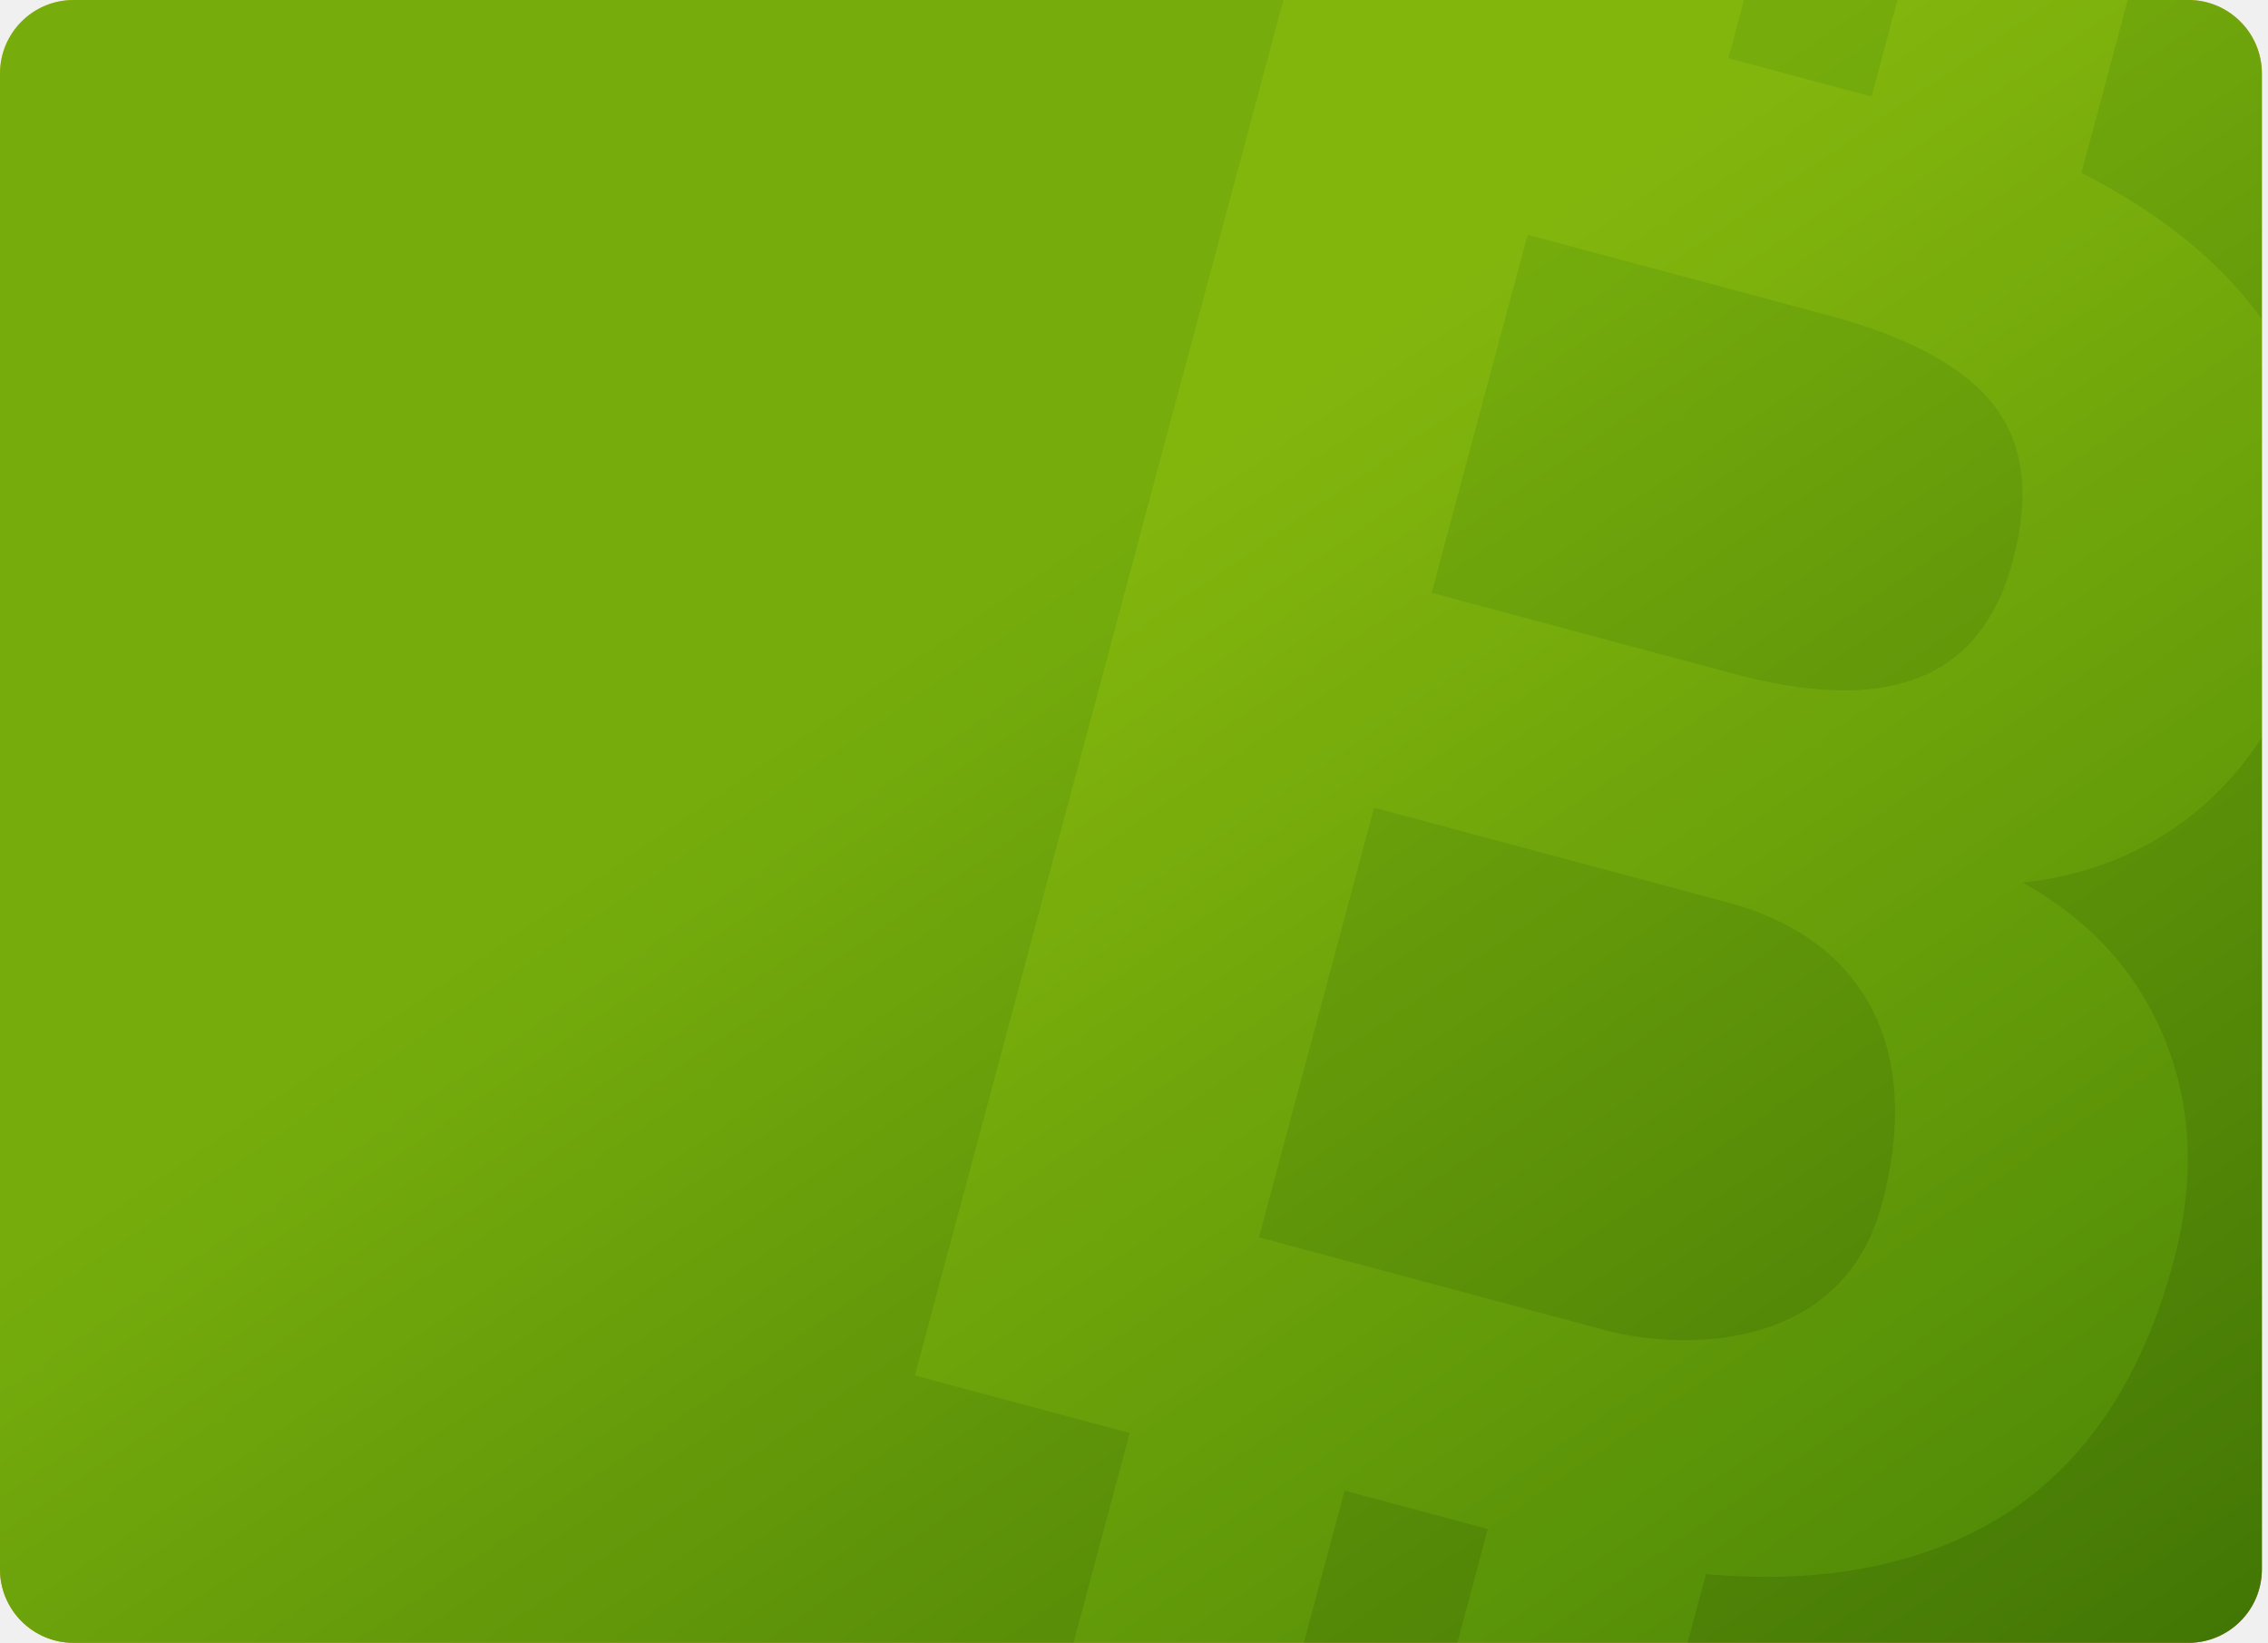
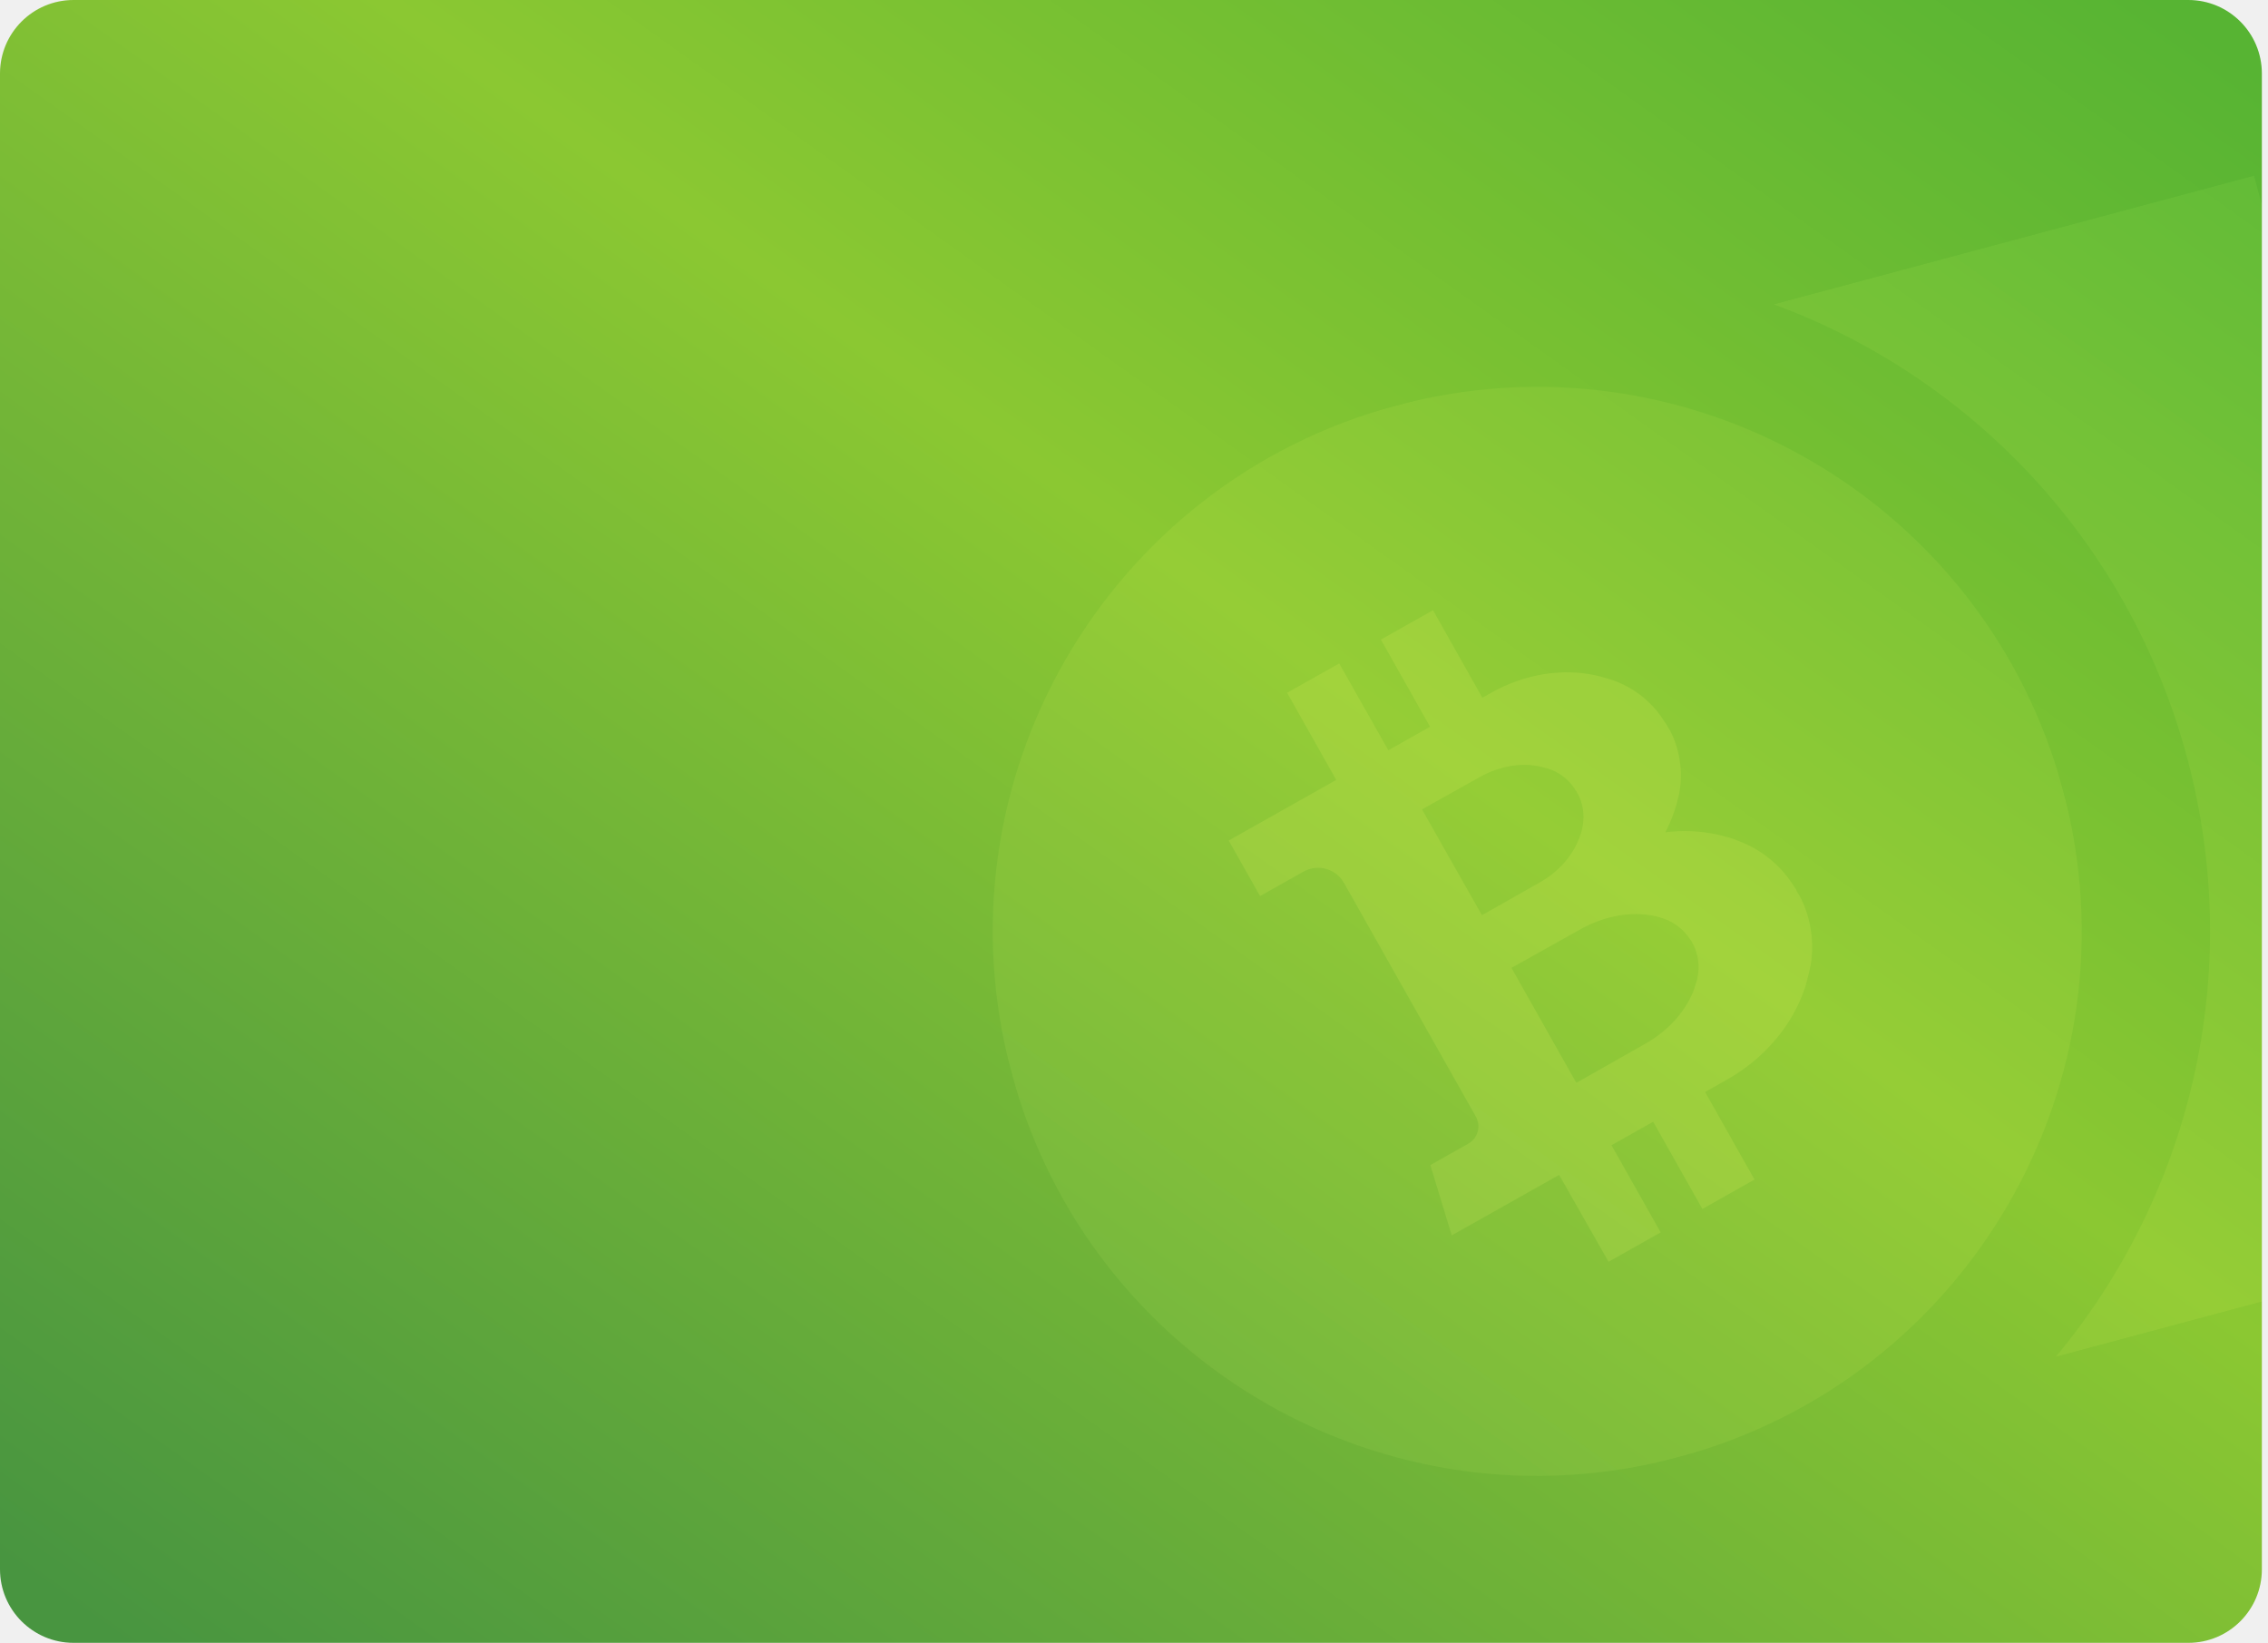
<svg xmlns="http://www.w3.org/2000/svg" xmlns:xlink="http://www.w3.org/1999/xlink" width="185px" height="134px" viewBox="0 0 185 134" version="1.1">
  <defs>
-     <linearGradient x1="26.703%" y1="5.539%" x2="75.206%" y2="97.082%" id="linearGradient-1">
-       <stop stop-color="#F2C32E" offset="0%" />
-       <stop stop-color="#D57037" offset="100%" />
+     <linearGradient x1="3.457%" y1="97.657%" x2="97.324%" y2="2.676%" id="linearGradient-1">
+       <stop stop-color="#489540" offset="0%" />
+       <stop stop-color="#8BC832" offset="59.197%" />
+       <stop stop-color="#57B433" offset="100%" />
    </linearGradient>
-     <linearGradient x1="26.576%" y1="5.539%" x2="75.343%" y2="97.082%" id="linearGradient-2">
-       <stop stop-color="#F2C32E" offset="0%" />
-       <stop stop-color="#D57037" offset="100%" />
-     </linearGradient>
-     <linearGradient x1="29.107%" y1="50%" x2="88.581%" y2="112.549%" id="linearGradient-3">
-       <stop stop-color="#76AD0C" offset="0%" />
-       <stop stop-color="#417505" offset="100%" />
-     </linearGradient>
-     <rect id="path-4" x="0" y="0" width="184.5" height="134" rx="6" />
+     <rect id="path-2" x="0" y="0" width="184.5" height="134" rx="6" />
+     <polygon id="path-4" points="0 0.03 88.81 0.03 88.81 88.84 0 88.84" />
+     <polygon id="path-6" points="0.067 0.021 40.64 0.021 40.64 88.906 0.067 88.906" />
  </defs>
-   <g id="Page-1" stroke="none" stroke-width="1" fill="none" fill-rule="evenodd">
-     <g id="bitcoin-mainnet-copy">
-       <g id="Group-2">
-         <g id="Mask" fill="url(#linearGradient-2)" fill-rule="nonzero">
-           <rect id="path-2" x="0" y="0" width="184.5" height="134" rx="6" />
-         </g>
-         <mask id="mask-5" fill="white">
-           <use xlink:href="#path-4" />
+   <g id="App-Wallet" stroke="none" stroke-width="1" fill="none" fill-rule="evenodd">
+     <g id="Group-52">
+       <g id="Group-Copy-4">
+         <mask id="mask-3" fill="white">
+           <use xlink:href="#path-2" />
        </mask>
-         <use id="path-2" fill="url(#linearGradient-3)" xlink:href="#path-4" />
-         <g id="icons8-bitcoin" opacity="0.2" style="mix-blend-mode: overlay;" mask="url(#mask-5)">
-           <g transform="translate(69, -23)" id="Group-7" opacity="0.574">
-             <g transform="translate(67.90648, 89.47324) rotate(15) translate(-67.90648, -89.47324) translate(18.90648, 9.973236)">
-               <g id="Group" transform="translate(0.467498, 0.28154)" fill="#FFFFFF" fill-rule="nonzero">
-                 <path d="M0.21,139.498 L0.21,18.546 L49.794,18.546 C64.369,18.546 75.399,21.358 82.935,26.982 C90.47,32.607 94.226,40.85 94.226,51.693 C94.226,57.62 92.714,62.845 89.714,67.356 C86.69,71.868 82.487,75.176 77.099,77.28 C83.243,78.841 88.081,81.955 91.625,86.684 C95.175,91.377 96.971,97.117 96.971,103.944 C96.971,115.568 93.288,124.379 85.916,130.354 C78.544,136.329 68.058,139.377 54.426,139.498 L0.21,139.498 Z M24.4,66.927 L50.786,66.927 C63.262,66.715 69.521,61.944 69.521,52.14 C69.521,46.661 67.937,42.712 64.774,40.305 C61.611,37.898 56.622,36.689 49.794,36.689 L24.4,36.689 L24.4,66.927 Z M24.4,85.07 L24.4,121.355 L53.695,121.355 C59.506,121.355 72.781,118.519 72.781,105.577 C72.781,92.635 66.026,85.233 54.638,85.07 L24.4,85.07 Z" id="Shape" />
-                 <polygon id="Shape" points="18.352 0.403 36.495 0.403 36.495 30.641 18.352 30.641" />
-                 <polygon id="Shape" points="48.59 0.403 66.733 0.403 66.733 30.641 48.59 30.641" />
-                 <polygon id="Shape" points="18.352 127.403 36.495 127.403 36.495 157.641 18.352 157.641" />
-                 <polygon id="Shape" points="48.59 127.403 66.733 127.403 66.733 157.641 48.59 157.641" />
-               </g>
+         <use id="Mask" fill="url(#linearGradient-1)" xlink:href="#path-2" />
+         <g id="Group-53" opacity="0.2" style="mix-blend-mode: overlay;" mask="url(#mask-3)">
+           <g transform="translate(139.5071, 72.25402) rotate(-15) translate(-139.5071, -72.25402) translate(80.50707, 27.75402)">
+             <g id="Group-6" stroke-width="1" fill="none">
+               <mask id="mask-5" fill="white">
+                 <use xlink:href="#path-4" />
+               </mask>
+               <g id="Clip-5" />
+               <path d="M44.405,0.03 C68.929,0.03 88.81,19.911 88.81,44.435 C88.81,68.959 68.929,88.84 44.405,88.84 C19.881,88.84 -7.31738841e-05,68.959 -7.31738841e-05,44.435 C-7.31738841e-05,19.911 19.881,0.03 44.405,0.03" id="Fill-4" fill="#B4B4B4" mask="url(#mask-5)" />
+             </g>
+             <path d="M56.382,48.639 L56.395,48.662 L56.397,48.666 C56.402,48.693 56.408,48.714 56.413,48.74 L56.415,48.744 L56.417,48.748 L56.419,48.752 L56.421,48.756 C56.608,49.685 56.473,50.65 56.041,51.494 L55.999,51.571 L55.978,51.607 L55.963,51.634 L55.956,51.648 L55.943,51.67 L55.936,51.684 L55.923,51.705 L55.915,51.719 L55.898,51.743 L55.891,51.757 L55.874,51.78 L55.867,51.794 L55.85,51.818 L55.843,51.832 L55.826,51.855 L55.819,51.869 L55.802,51.893 L55.795,51.907 L55.778,51.93 L55.771,51.944 L55.754,51.968 L55.747,51.982 L55.73,52.005 L55.722,52.019 L55.706,52.043 L55.698,52.057 L55.678,52.083 L55.67,52.096 L55.65,52.122 L55.642,52.136 L55.624,52.166 L55.617,52.18 L55.598,52.209 L55.591,52.223 L55.572,52.253 L55.561,52.269 L55.542,52.299 L55.531,52.315 L55.509,52.346 L55.497,52.362 L55.475,52.394 L55.464,52.41 L55.441,52.441 L55.43,52.457 L55.408,52.489 L55.396,52.505 L55.374,52.536 L55.355,52.556 L55.319,52.6 C54.263,53.947 52.56,55.055 50.492,55.585 C49.187,55.921 45.246,56.951 44.286,57.195 L41.603,46.767 C42.561,46.519 46.513,45.528 47.817,45.191 C49.886,44.661 51.917,44.812 53.486,45.481 L53.538,45.503 L53.563,45.514 L53.601,45.529 L53.618,45.534 L53.652,45.55 L53.669,45.556 L53.703,45.572 L53.721,45.577 L53.754,45.594 L53.768,45.601 L53.801,45.617 L53.815,45.625 L53.849,45.641 L53.862,45.649 L53.896,45.665 L53.91,45.672 L53.937,45.687 L53.951,45.695 L53.979,45.709 L53.993,45.717 L54.02,45.732 L54.034,45.739 L54.062,45.754 L54.075,45.761 L54.103,45.776 L54.117,45.784 L54.145,45.799 L54.158,45.806 L54.186,45.821 L54.2,45.828 L54.227,45.843 L54.241,45.85 L54.269,45.865 L54.283,45.873 L54.306,45.889 L54.32,45.897 L54.344,45.913 L54.358,45.921 L54.382,45.938 L54.395,45.945 L54.419,45.962 L54.433,45.969 L54.457,45.986 L54.47,45.993 L54.492,46.006 L54.506,46.013 L54.53,46.03 L54.561,46.052 C54.585,46.069 54.613,46.084 54.636,46.101 C55.422,46.633 56.004,47.414 56.29,48.317 L56.298,48.332 C56.307,48.357 56.313,48.378 56.322,48.403 L56.324,48.407 L56.336,48.43 C56.345,48.465 56.354,48.499 56.365,48.538 C56.384,48.546 56.387,48.589 56.381,48.642 L56.382,48.639 Z M37.902,32.392 C38.709,32.185 42.044,31.349 43.144,31.063 C44.892,30.616 46.615,30.79 47.96,31.437 L48.005,31.457 L48.025,31.466 L48.052,31.481 L48.066,31.488 L48.094,31.503 L48.107,31.51 L48.135,31.525 L48.149,31.533 L48.177,31.548 L48.19,31.555 L48.218,31.57 L48.232,31.577 L48.259,31.592 L48.273,31.599 L48.301,31.614 L48.315,31.622 L48.342,31.637 L48.356,31.644 L48.384,31.659 L48.398,31.666 L48.421,31.683 L48.435,31.69 L48.459,31.707 L48.473,31.714 L48.496,31.731 L48.51,31.738 L48.532,31.751 L48.546,31.759 L48.568,31.772 L48.581,31.779 L48.603,31.792 L48.617,31.799 L48.639,31.812 L48.653,31.82 L48.675,31.833 L48.685,31.842 L48.706,31.855 L48.714,31.861 L48.736,31.874 L48.744,31.879 L48.766,31.892 L48.774,31.898 L48.796,31.911 L48.804,31.916 L48.822,31.931 L48.83,31.937 L48.851,31.95 L48.881,31.968 C48.903,31.981 48.923,32 48.945,32.013 C49.634,32.532 50.14,33.256 50.39,34.081 L50.396,34.092 C50.402,34.113 50.411,34.138 50.417,34.159 L50.42,34.163 L50.432,34.186 C50.441,34.221 50.452,34.25 50.46,34.284 C50.47,34.32 50.476,34.356 50.479,34.393 L50.492,34.415 L50.494,34.419 C50.497,34.443 50.503,34.466 50.511,34.489 L50.517,34.5 C50.694,35.343 50.6,36.22 50.248,37.006 L50.217,37.077 L50.201,37.11 L50.188,37.132 L50.184,37.144 L50.175,37.164 L50.171,37.175 L50.158,37.197 L50.155,37.209 L50.142,37.231 L50.138,37.243 L50.125,37.264 L50.122,37.276 L50.109,37.298 L50.105,37.31 L50.092,37.332 L50.088,37.343 L50.075,37.365 L50.068,37.379 L50.055,37.401 L50.048,37.415 L50.035,37.436 L50.027,37.45 L50.014,37.472 L50.007,37.486 L49.99,37.51 L49.983,37.523 L49.966,37.547 L49.959,37.561 L49.942,37.584 L49.935,37.598 L49.918,37.622 L49.911,37.636 L49.894,37.66 L49.886,37.673 L49.87,37.697 L49.862,37.711 L49.846,37.735 L49.838,37.748 L49.822,37.772 L49.814,37.786 L49.794,37.812 L49.786,37.825 L49.766,37.851 L49.758,37.865 L49.738,37.891 L49.73,37.905 L49.71,37.93 L49.695,37.948 L49.667,37.988 C48.797,39.205 47.372,40.188 45.624,40.635 C44.522,40.917 41.195,41.788 40.389,41.995 L37.902,32.392 Z M65.681,46.569 L65.657,46.523 L65.652,46.515 C65.637,46.469 65.626,46.421 65.609,46.371 L65.607,46.367 L65.605,46.363 L65.603,46.359 L65.601,46.356 L65.599,46.352 L65.597,46.348 L65.592,46.34 C65.071,44.599 64.037,43.054 62.625,41.907 L62.623,41.903 C62.581,41.871 62.538,41.835 62.496,41.804 L62.438,41.761 L62.396,41.729 L62.378,41.714 L62.338,41.686 L62.32,41.671 L62.281,41.643 L62.263,41.628 L62.221,41.597 L62.199,41.584 L62.157,41.552 L62.135,41.539 L62.091,41.509 L62.069,41.496 L62.042,41.456 L62.018,41.439 L61.974,41.409 L61.95,41.393 L61.905,41.363 L61.881,41.346 L61.836,41.316 L61.812,41.299 L61.765,41.266 L61.741,41.249 L61.69,41.218 L61.666,41.201 L61.614,41.169 L61.59,41.153 L61.539,41.121 L61.515,41.104 L61.464,41.073 L61.436,41.058 L61.385,41.026 L61.357,41.011 L61.302,40.982 L61.274,40.967 L61.216,40.933 L61.189,40.919 L61.131,40.885 L61.104,40.87 L61.046,40.837 L61.016,40.819 L60.959,40.785 L60.929,40.767 L60.868,40.736 L60.838,40.717 L60.777,40.686 L60.735,40.664 L60.733,40.66 C60.703,40.641 60.672,40.629 60.642,40.61 C59.372,39.958 58.001,39.525 56.586,39.33 C56.983,38.904 57.346,38.449 57.673,37.967 L57.725,37.89 L57.729,37.888 L57.753,37.85 L57.784,37.799 L57.801,37.775 L57.833,37.723 L57.849,37.7 L57.881,37.648 L57.898,37.625 L57.929,37.573 L57.946,37.549 L57.978,37.498 L57.994,37.474 L58.022,37.425 L58.039,37.401 L58.066,37.352 L58.079,37.33 L58.107,37.28 L58.12,37.258 L58.148,37.209 L58.161,37.187 L58.184,37.14 L58.197,37.118 L58.221,37.071 L58.234,37.049 L58.258,37.001 L58.271,36.98 L58.297,36.936 L58.31,36.914 L58.336,36.871 L58.349,36.849 L58.371,36.808 L58.384,36.786 L58.406,36.744 L58.415,36.725 L58.437,36.683 L58.446,36.664 L58.469,36.622 L58.478,36.602 L58.5,36.561 L58.509,36.541 L58.527,36.502 L58.536,36.482 L58.555,36.443 L58.564,36.423 L58.582,36.383 L58.591,36.364 L58.611,36.319 L58.639,36.259 C58.659,36.214 58.675,36.171 58.695,36.125 L58.699,36.123 C59.307,34.624 59.45,32.977 59.108,31.397 L59.106,31.393 L59.102,31.385 L59.1,31.381 L59.098,31.377 L59.096,31.373 L59.094,31.37 L59.091,31.366 L59.089,31.362 C59.08,31.317 59.071,31.273 59.058,31.231 L59.058,31.222 L59.056,31.218 L59.054,31.214 L59.052,31.21 L59.054,31.214 L59.035,31.18 C59.022,31.118 59.008,31.056 58.989,30.993 C58.975,30.931 58.956,30.868 58.939,30.808 L58.916,30.766 L58.912,30.758 C58.899,30.716 58.886,30.674 58.873,30.631 L58.871,30.627 L58.869,30.624 L58.867,30.62 L58.865,30.616 L58.863,30.612 L58.86,30.608 L58.859,30.604 C58.396,29.054 57.476,27.68 56.219,26.659 L56.217,26.655 C56.181,26.625 56.141,26.597 56.105,26.567 L56.056,26.53 L56.016,26.502 L55.998,26.487 L55.964,26.461 L55.946,26.446 L55.912,26.42 L55.895,26.405 L55.857,26.381 L55.839,26.366 L55.799,26.338 L55.781,26.323 L55.741,26.295 L55.724,26.28 L55.684,26.252 L55.662,26.239 L55.622,26.211 L55.6,26.198 L55.56,26.17 L55.539,26.157 L55.495,26.131 L55.473,26.118 L55.43,26.093 L55.408,26.08 L55.364,26.054 L55.342,26.041 L55.299,26.015 L55.277,26.002 L55.231,25.972 L55.209,25.959 L55.164,25.929 L55.142,25.916 L55.092,25.888 L55.071,25.875 L55.021,25.848 L54.997,25.831 L54.948,25.803 L54.924,25.787 L54.875,25.759 L54.851,25.742 L54.8,25.711 L54.772,25.696 L54.719,25.663 L54.691,25.648 L54.636,25.618 L54.608,25.603 L54.553,25.573 L54.513,25.555 L54.511,25.551 L54.428,25.506 C52.002,24.247 48.92,23.868 45.819,24.663 L45.013,24.869 L42.972,16.935 L38.244,18.145 L40.278,26.049 L36.495,27.023 L34.46,19.145 L29.732,20.355 L31.765,28.259 L22.015,30.765 L23.312,35.8 L27.241,34.793 C28.541,34.458 29.867,35.239 30.202,36.538 L30.204,36.543 L35.657,57.735 C35.879,58.602 35.357,59.484 34.49,59.708 L31.047,60.593 L31.25,66.582 L40.989,64.083 L43.048,71.972 L47.774,70.757 L45.739,62.85 L49.521,61.881 L51.557,69.789 L56.283,68.574 L54.24,60.636 C55.041,60.427 55.73,60.249 56.206,60.126 C59.701,59.228 62.527,57.182 64.237,54.631 L64.295,54.545 L64.299,54.543 L64.327,54.504 L64.364,54.444 L64.382,54.414 L64.419,54.354 L64.438,54.324 L64.471,54.267 L64.49,54.237 L64.523,54.18 L64.538,54.152 L64.571,54.095 L64.586,54.067 L64.619,54.01 L64.634,53.982 L64.664,53.927 L64.679,53.899 L64.709,53.844 L64.724,53.816 L64.755,53.765 L64.77,53.737 L64.802,53.686 L64.817,53.658 L64.845,53.609 L64.86,53.581 L64.887,53.532 L64.902,53.504 L64.93,53.455 L64.941,53.429 L64.969,53.38 L64.979,53.354 L65.003,53.307 L65.016,53.285 L65.04,53.238 L65.053,53.216 L65.077,53.169 L65.09,53.147 L65.114,53.099 L65.127,53.077 L65.151,53.03 L65.163,53.008 L65.187,52.961 L65.2,52.939 L65.22,52.894 L65.233,52.873 L65.253,52.828 L65.262,52.808 L65.284,52.757 L65.314,52.692 C65.336,52.641 65.359,52.593 65.378,52.544 L65.38,52.538 C66.064,50.853 66.225,49 65.841,47.222 L65.839,47.218 L65.837,47.215 L65.835,47.211 L65.833,47.207 L65.831,47.203 L65.829,47.199 L65.827,47.195 L65.825,47.191 C65.814,47.143 65.802,47.095 65.791,47.047 L65.791,47.037 L65.789,47.033 L65.787,47.029 L65.785,47.025 L65.783,47.021 L65.781,47.018 L65.779,47.014 L65.777,47.01 L65.774,47.006 L65.772,47.002 L65.77,46.998 L65.768,46.994 L65.766,46.99 L65.764,46.986 L65.756,46.971 C65.738,46.902 65.724,46.831 65.703,46.763 C65.692,46.699 65.685,46.634 65.681,46.569 Z" id="Fill-7" fill="#FFFFFF" />
+             <g id="Group-3" stroke-width="1" fill="none" transform="translate(76.20537, 0)">
+               <mask id="mask-7" fill="white">
+                 <use xlink:href="#path-6" />
+               </mask>
+               <g id="Clip-2" />
+               <path d="M0.067,88.906 C13.978,79.095 23.069,62.853 23.069,44.471 C23.069,26.09 13.979,9.833 0.067,0.021 L40.64,0.021 L40.64,88.906 L0.067,88.906 Z" id="Fill-1" fill="#B4B4B4" mask="url(#mask-7)" />
            </g>
          </g>
        </g>
      </g>
    </g>
  </g>
</svg>
